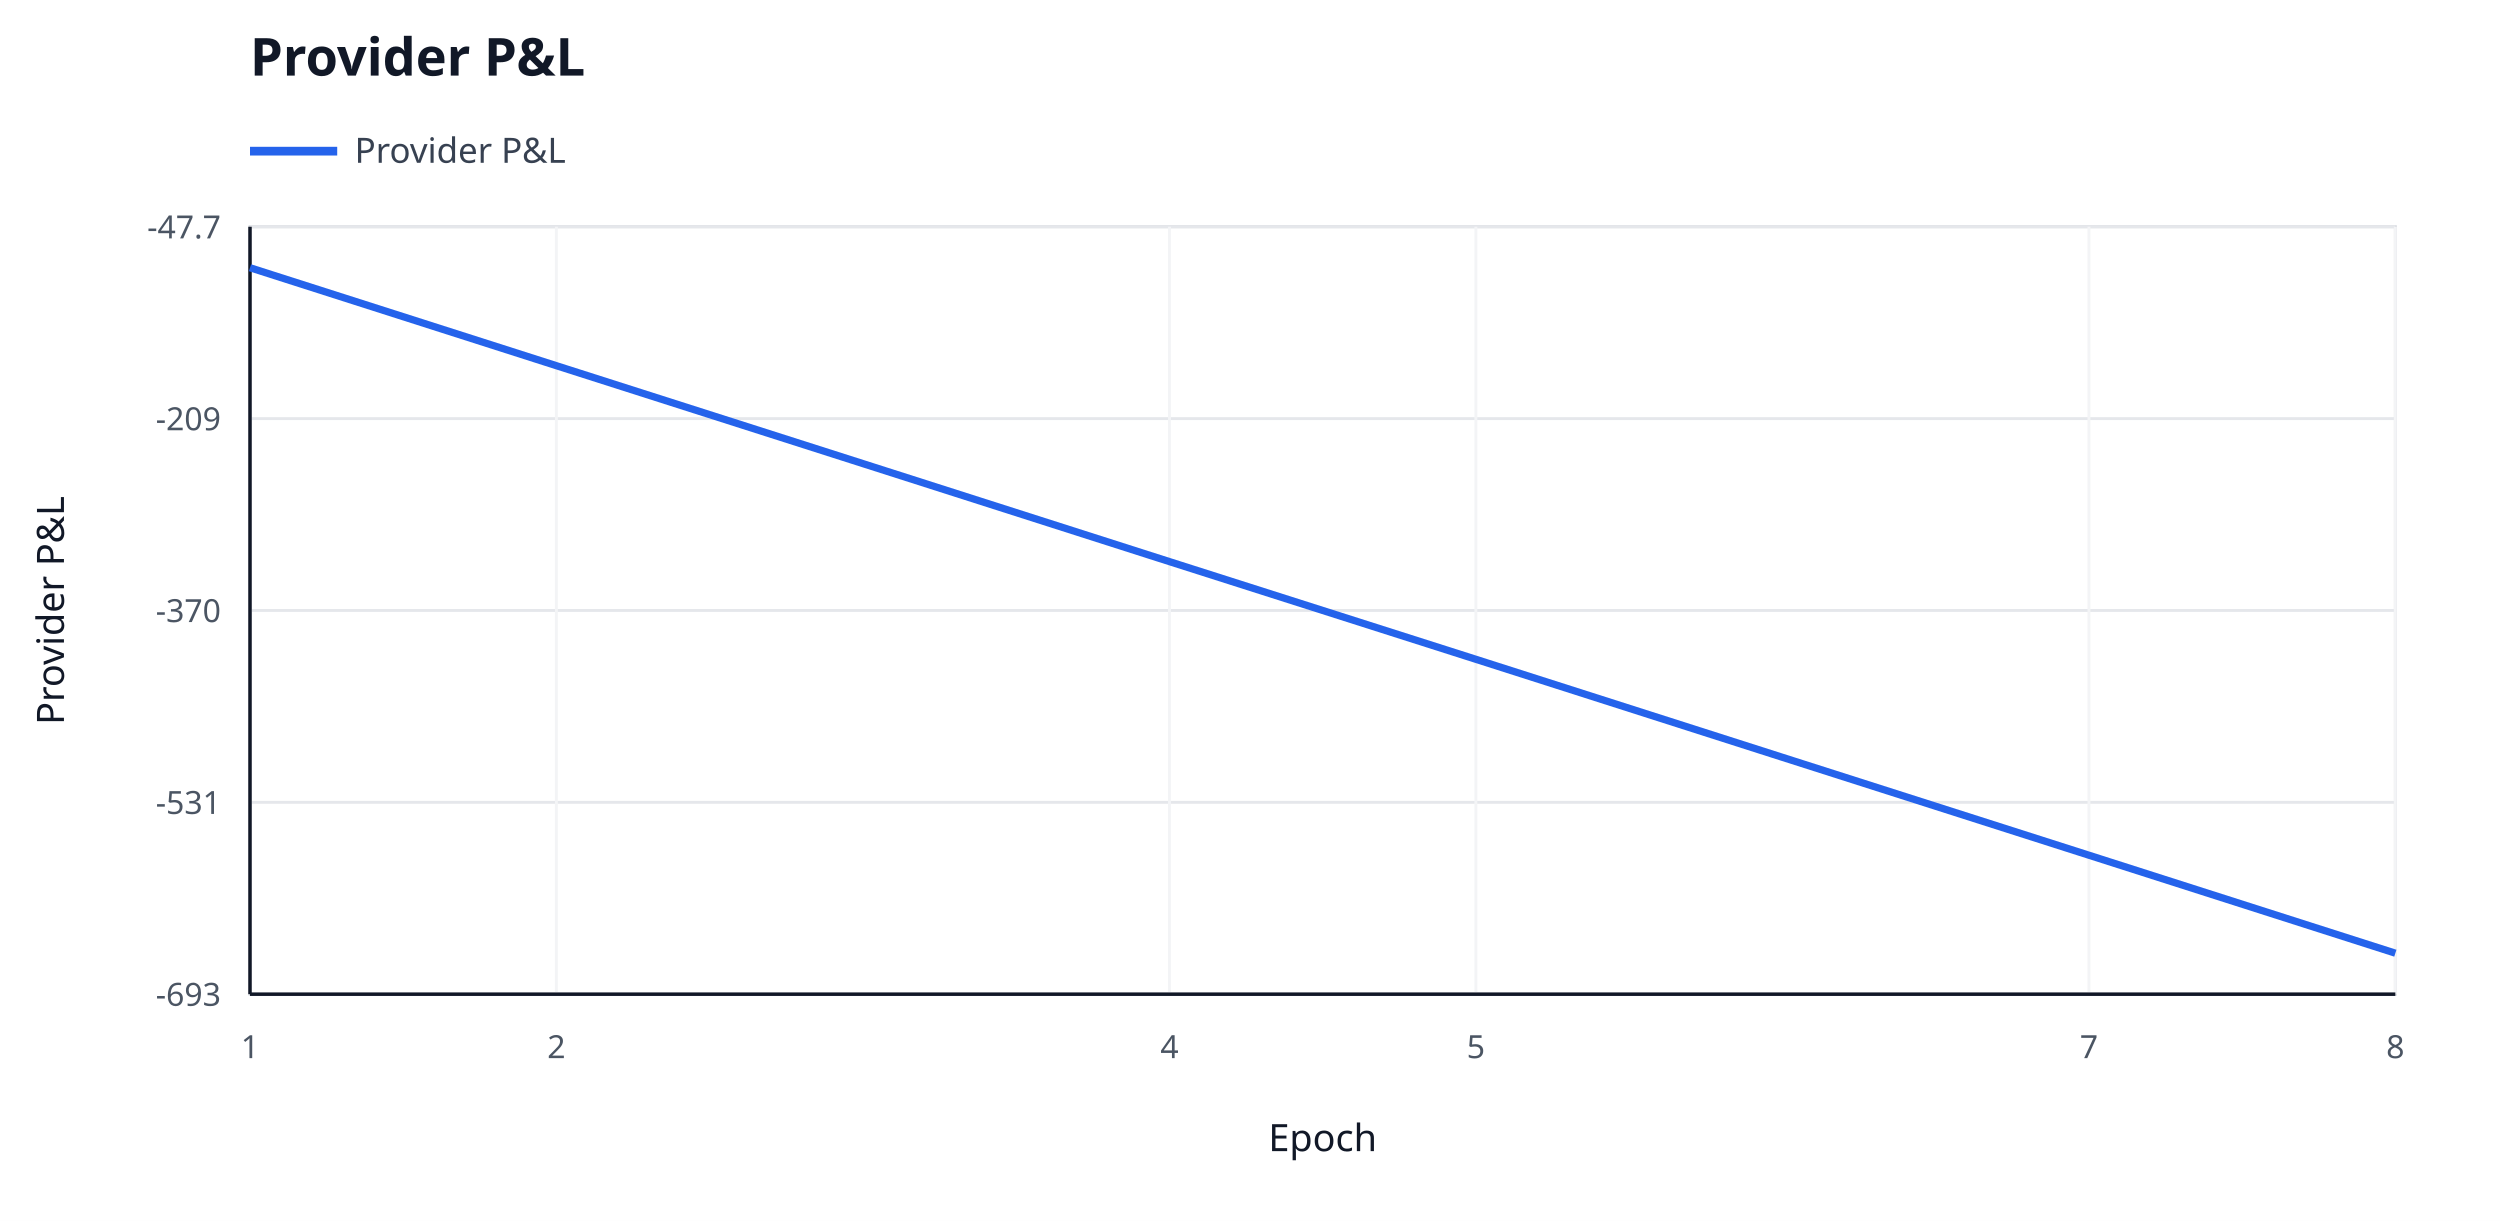
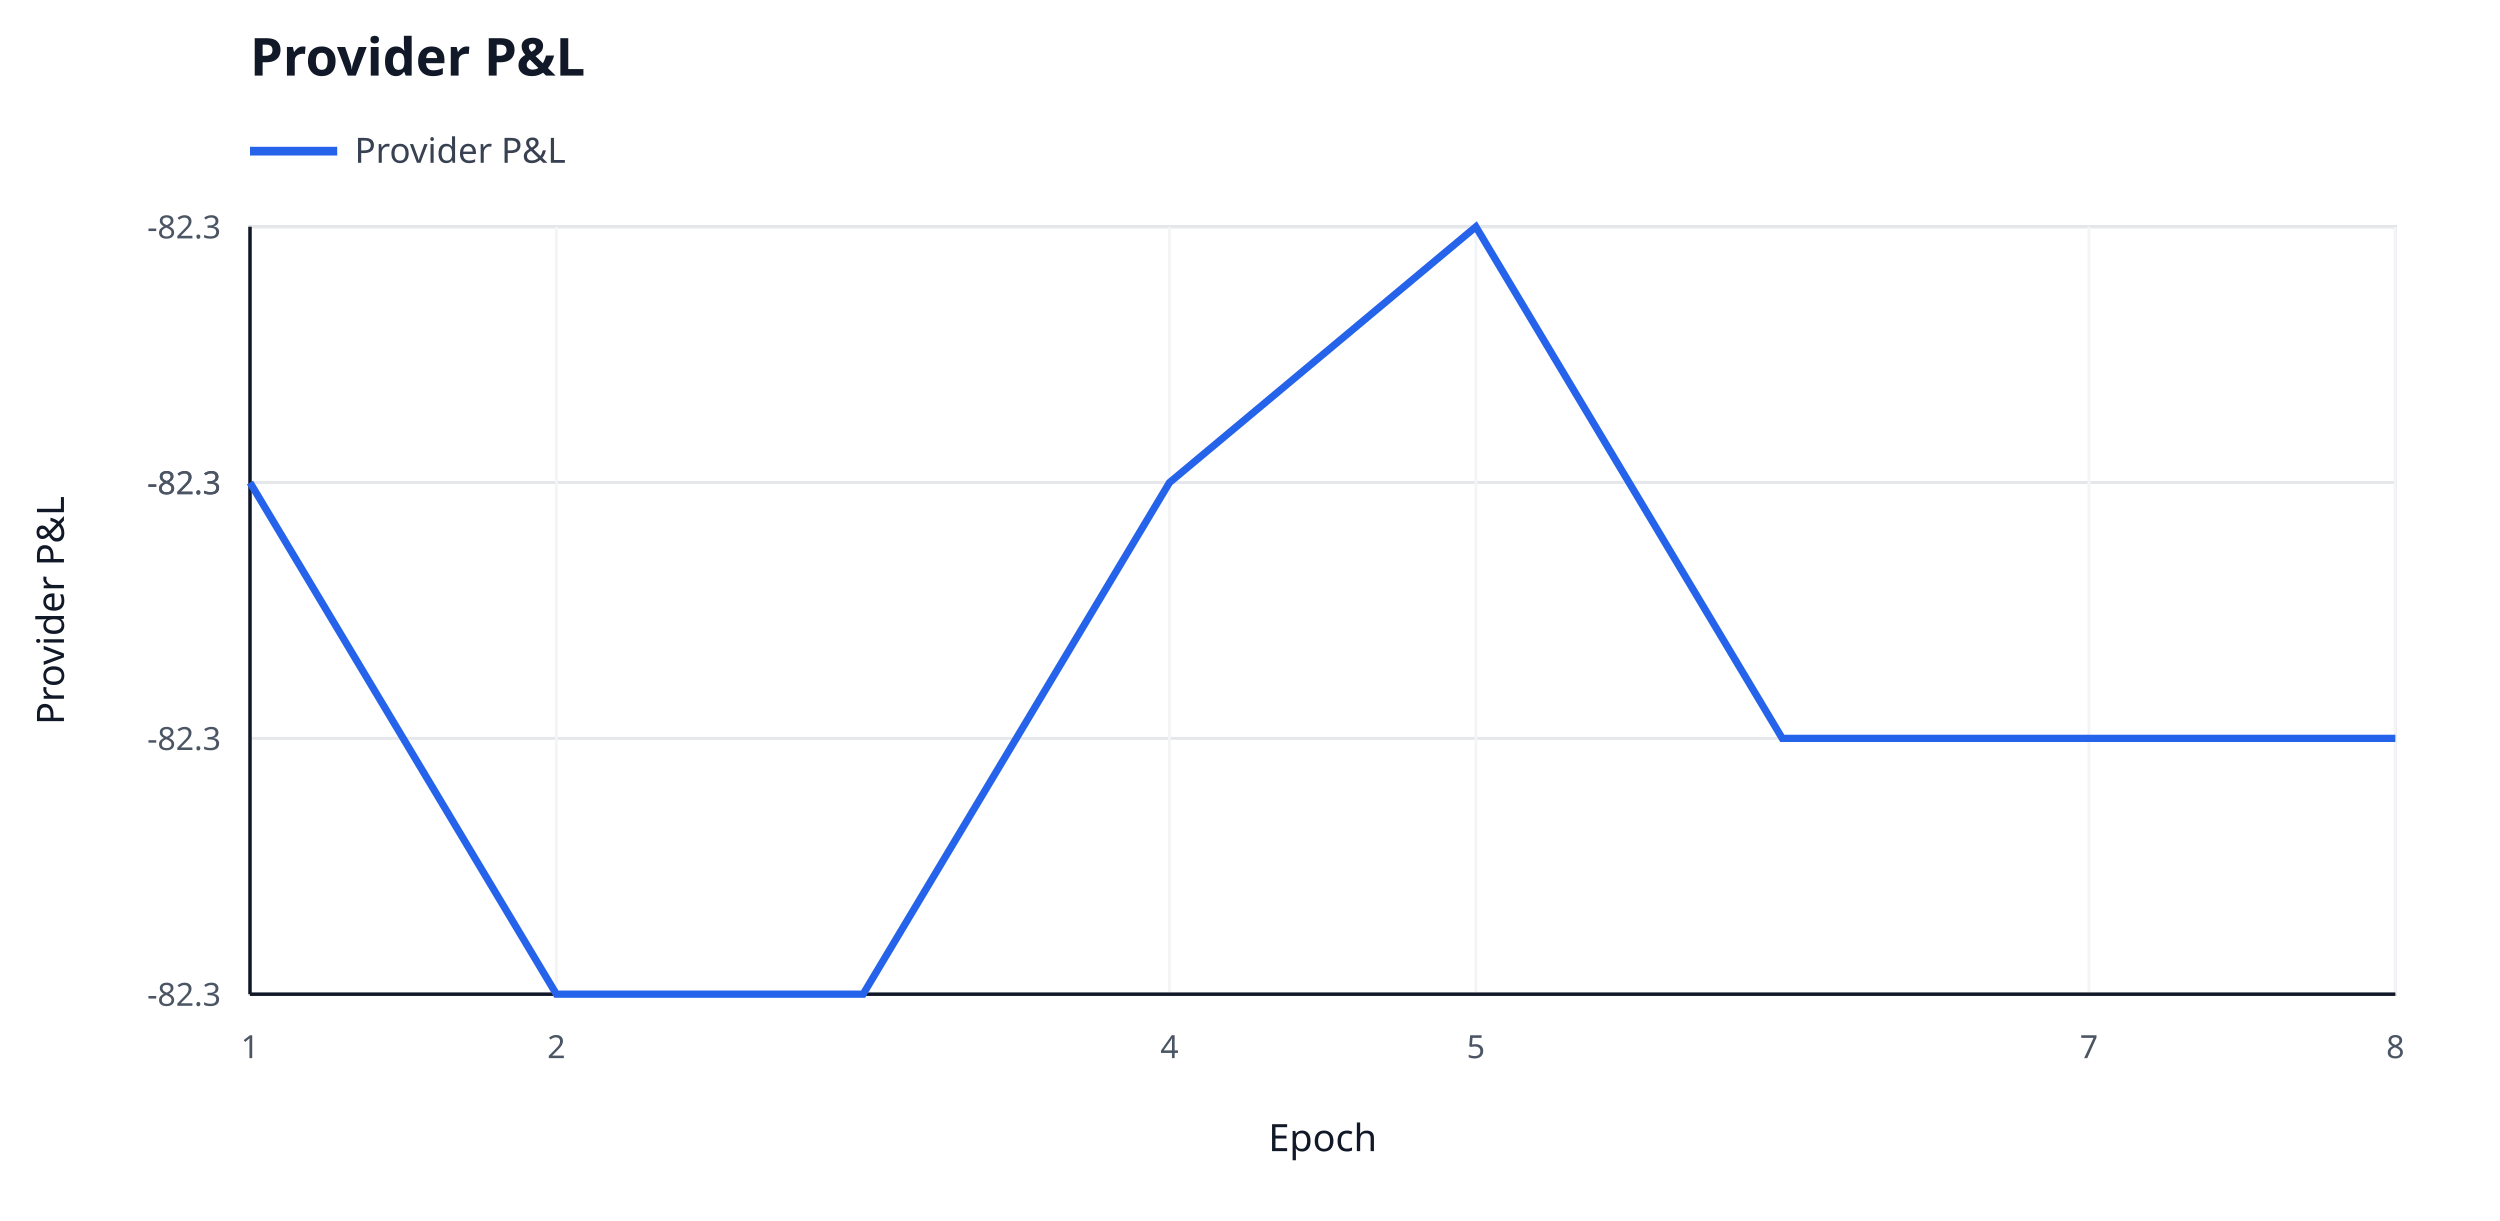
<svg xmlns="http://www.w3.org/2000/svg" width="860" height="420" viewBox="0 0 860 420">
  <rect width="100%" height="100%" fill="#ffffff" />
  <text x="86" y="26" font-family="sans-serif" font-size="18" font-weight="700" fill="#111827">Provider P&amp;L</text>
  <line x1="86" y1="52" x2="116" y2="52" stroke="#2563eb" stroke-width="3" />
  <text x="122" y="56" font-family="sans-serif" font-size="12" fill="#374151">Provider P&amp;L</text>
  <rect x="86" y="78" width="738" height="264" fill="#ffffff" stroke="#d1d5db" />
  <line x1="86" y1="342.0" x2="824" y2="342.0" stroke="#e5e7eb" stroke-width="1" />
-   <text x="76" y="346.0" font-family="sans-serif" font-size="11" text-anchor="end" fill="#4b5563">-693</text>
-   <line x1="86" y1="276.0" x2="824" y2="276.0" stroke="#e5e7eb" stroke-width="1" />
-   <text x="76" y="280.0" font-family="sans-serif" font-size="11" text-anchor="end" fill="#4b5563">-531</text>
-   <line x1="86" y1="210.0" x2="824" y2="210.0" stroke="#e5e7eb" stroke-width="1" />
-   <text x="76" y="214.0" font-family="sans-serif" font-size="11" text-anchor="end" fill="#4b5563">-370</text>
-   <line x1="86" y1="144.0" x2="824" y2="144.0" stroke="#e5e7eb" stroke-width="1" />
-   <text x="76" y="148.0" font-family="sans-serif" font-size="11" text-anchor="end" fill="#4b5563">-209</text>
+   <text x="76" y="346.0" font-family="sans-serif" font-size="11" text-anchor="end" fill="#4b5563">-82.3</text>
+   <line x1="86" y1="254.0" x2="824" y2="254.0" stroke="#e5e7eb" stroke-width="1" />
+   <text x="76" y="258.0" font-family="sans-serif" font-size="11" text-anchor="end" fill="#4b5563">-82.3</text>
+   <line x1="86" y1="166.0" x2="824" y2="166.0" stroke="#e5e7eb" stroke-width="1" />
+   <text x="76" y="170.0" font-family="sans-serif" font-size="11" text-anchor="end" fill="#4b5563">-82.3</text>
+   <line x1="86" y1="166.0" x2="824" y2="166.0" stroke="#e5e7eb" stroke-width="1" />
+   <text x="76" y="170.0" font-family="sans-serif" font-size="11" text-anchor="end" fill="#4b5563">-82.3</text>
  <line x1="86" y1="78.0" x2="824" y2="78.0" stroke="#e5e7eb" stroke-width="1" />
-   <text x="76" y="82.0" font-family="sans-serif" font-size="11" text-anchor="end" fill="#4b5563">-47.7</text>
+   <text x="76" y="82.0" font-family="sans-serif" font-size="11" text-anchor="end" fill="#4b5563">-82.3</text>
  <line x1="86.0" y1="78" x2="86.0" y2="342" stroke="#f3f4f6" stroke-width="1" />
  <text x="86.0" y="364" font-family="sans-serif" font-size="11" text-anchor="middle" fill="#4b5563">1</text>
  <line x1="191.4" y1="78" x2="191.4" y2="342" stroke="#f3f4f6" stroke-width="1" />
  <text x="191.4" y="364" font-family="sans-serif" font-size="11" text-anchor="middle" fill="#4b5563">2</text>
  <line x1="402.3" y1="78" x2="402.3" y2="342" stroke="#f3f4f6" stroke-width="1" />
  <text x="402.3" y="364" font-family="sans-serif" font-size="11" text-anchor="middle" fill="#4b5563">4</text>
  <line x1="507.7" y1="78" x2="507.7" y2="342" stroke="#f3f4f6" stroke-width="1" />
  <text x="507.7" y="364" font-family="sans-serif" font-size="11" text-anchor="middle" fill="#4b5563">5</text>
  <line x1="718.6" y1="78" x2="718.6" y2="342" stroke="#f3f4f6" stroke-width="1" />
  <text x="718.6" y="364" font-family="sans-serif" font-size="11" text-anchor="middle" fill="#4b5563">7</text>
  <line x1="824.0" y1="78" x2="824.0" y2="342" stroke="#f3f4f6" stroke-width="1" />
  <text x="824.0" y="364" font-family="sans-serif" font-size="11" text-anchor="middle" fill="#4b5563">8</text>
  <line x1="86" y1="342" x2="824" y2="342" stroke="#111827" stroke-width="1.2" />
  <line x1="86" y1="78" x2="86" y2="342" stroke="#111827" stroke-width="1.2" />
  <text x="455.0" y="396" font-family="sans-serif" font-size="13" text-anchor="middle" fill="#111827">Epoch</text>
  <text transform="translate(22 210.0) rotate(-90)" font-family="sans-serif" font-size="13" text-anchor="middle" fill="#111827">Provider P&amp;L</text>
-   <polyline fill="none" stroke="#2563eb" stroke-width="2.5" points="86.0,92.1 191.4,125.8 296.9,159.5 402.3,193.2 507.7,226.8 613.1,260.5 718.6,294.2 824.0,327.9" />
+   <polyline fill="none" stroke="#2563eb" stroke-width="2.5" points="86.0,166.0 191.4,342.0 296.9,342.0 402.3,166.0 507.7,78.0 613.1,254.0 718.6,254.0 824.0,254.0" />
</svg>
